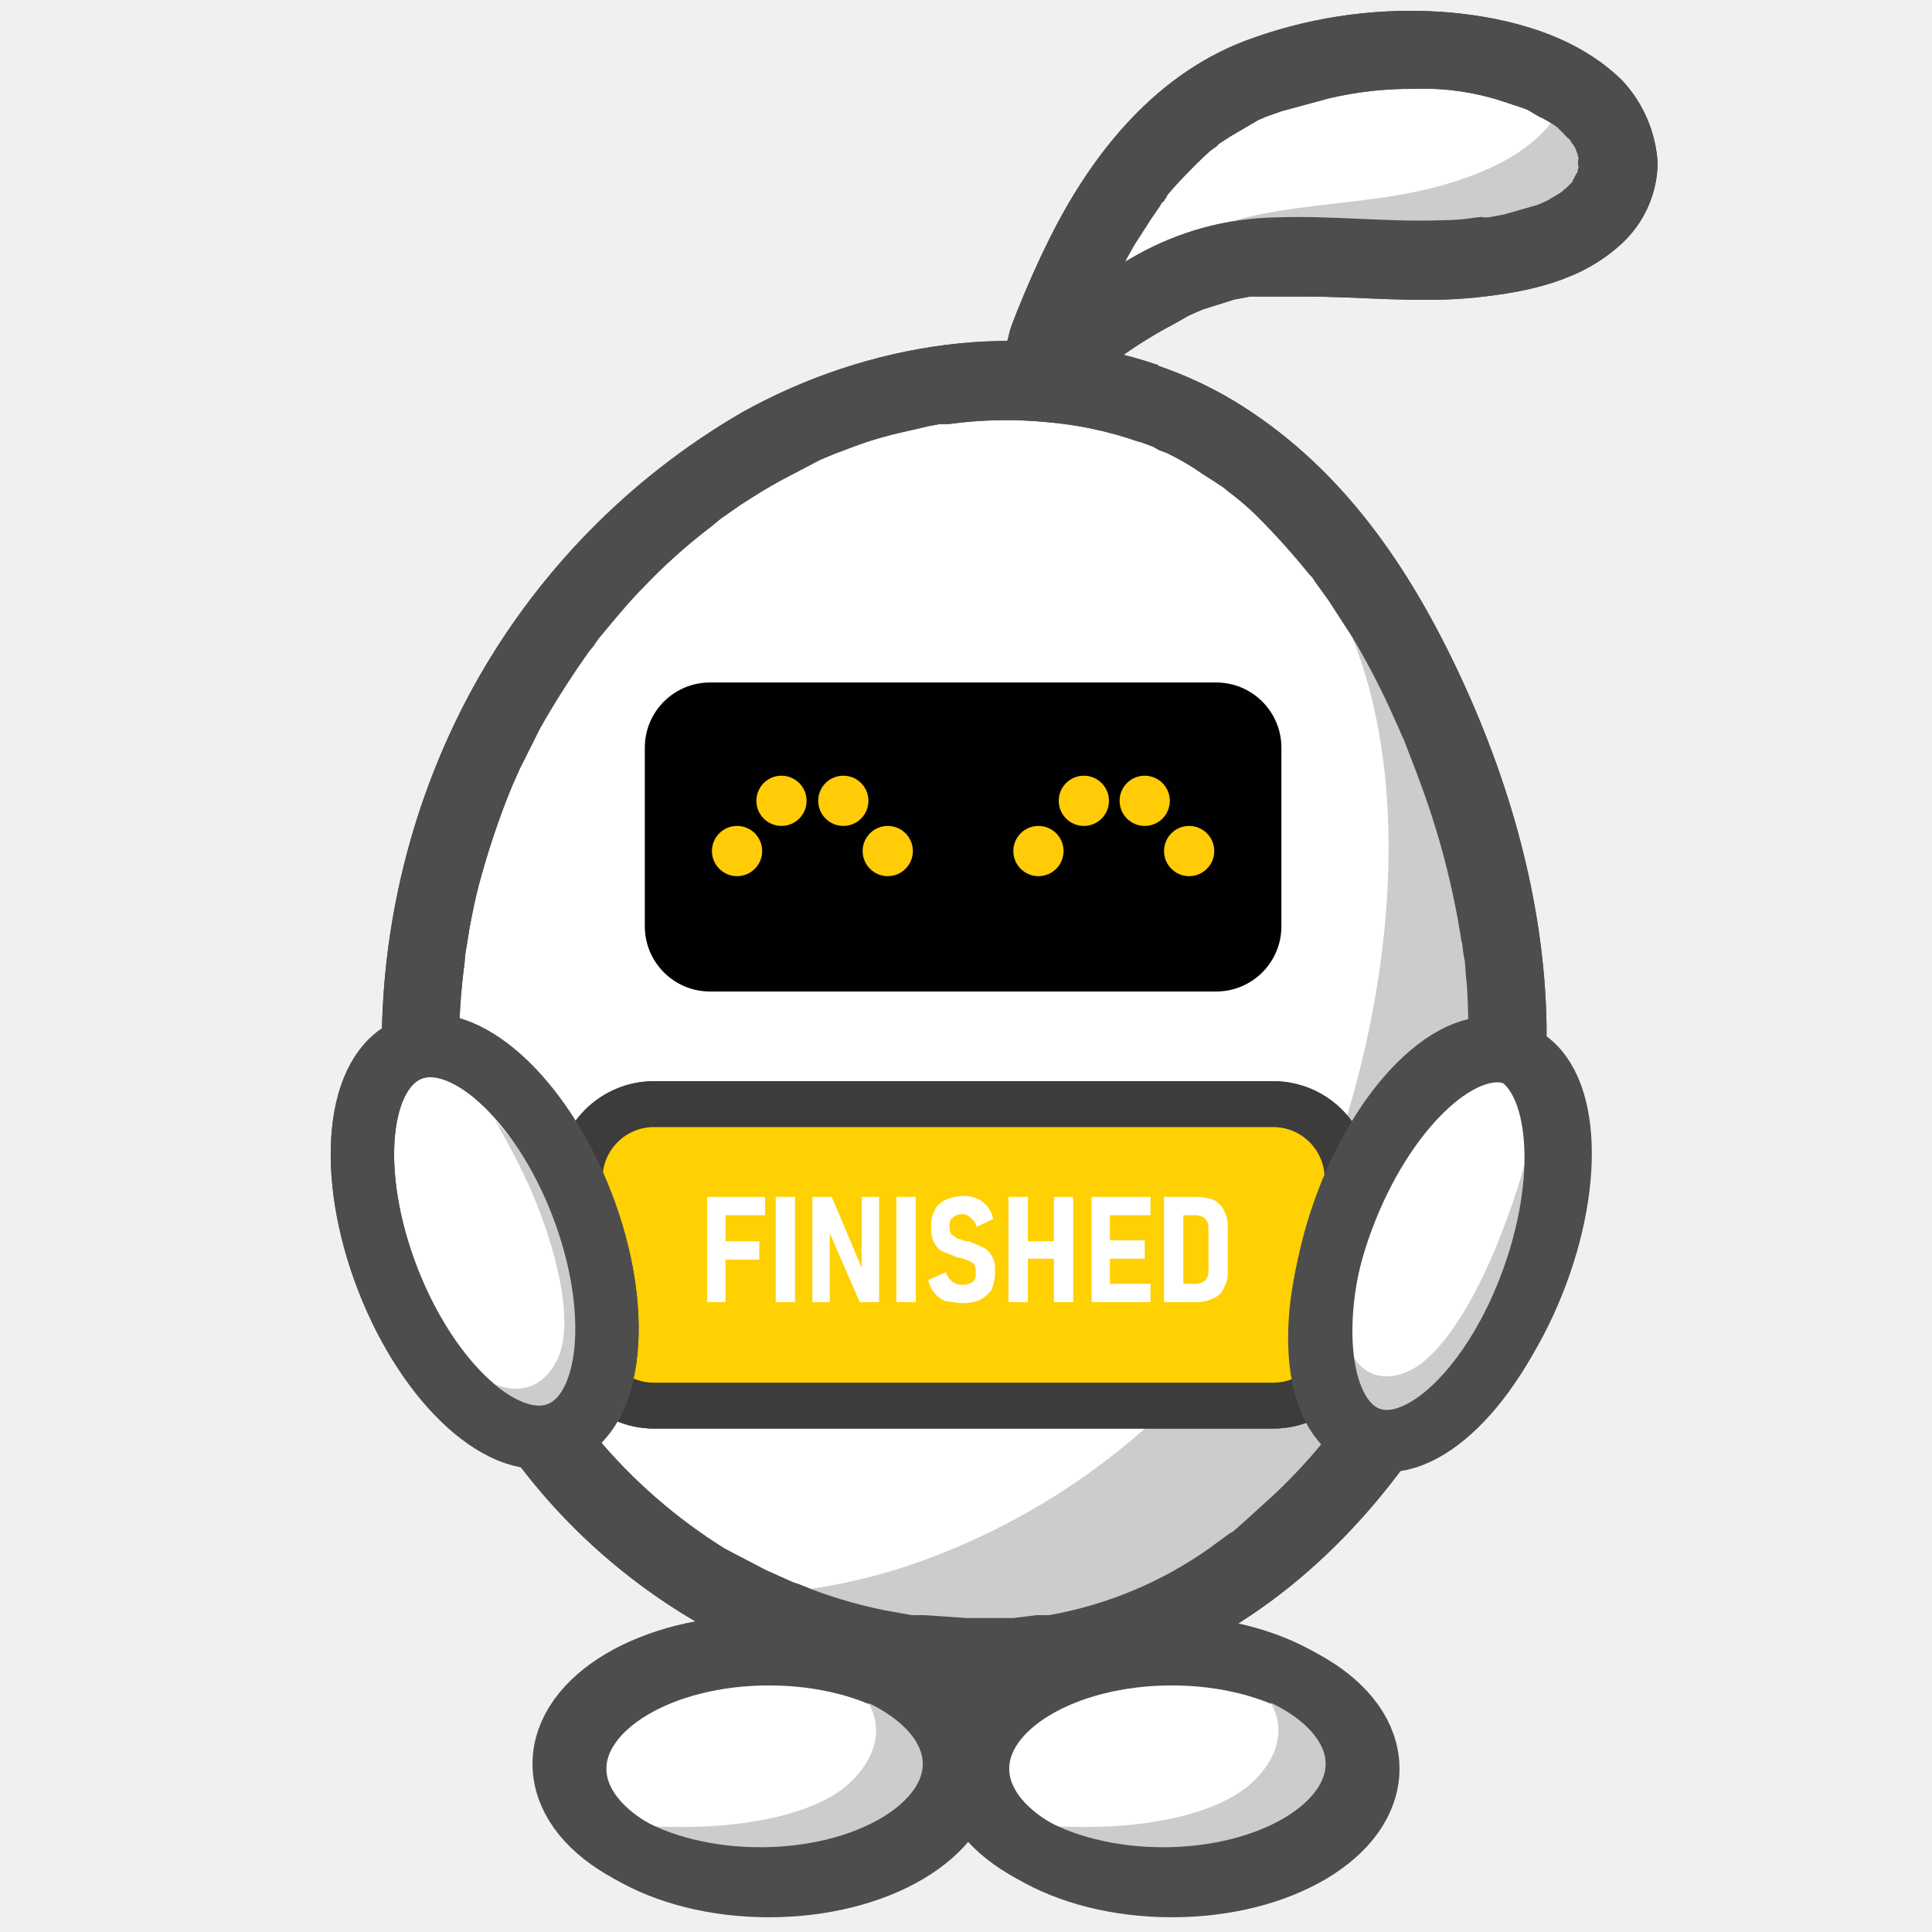
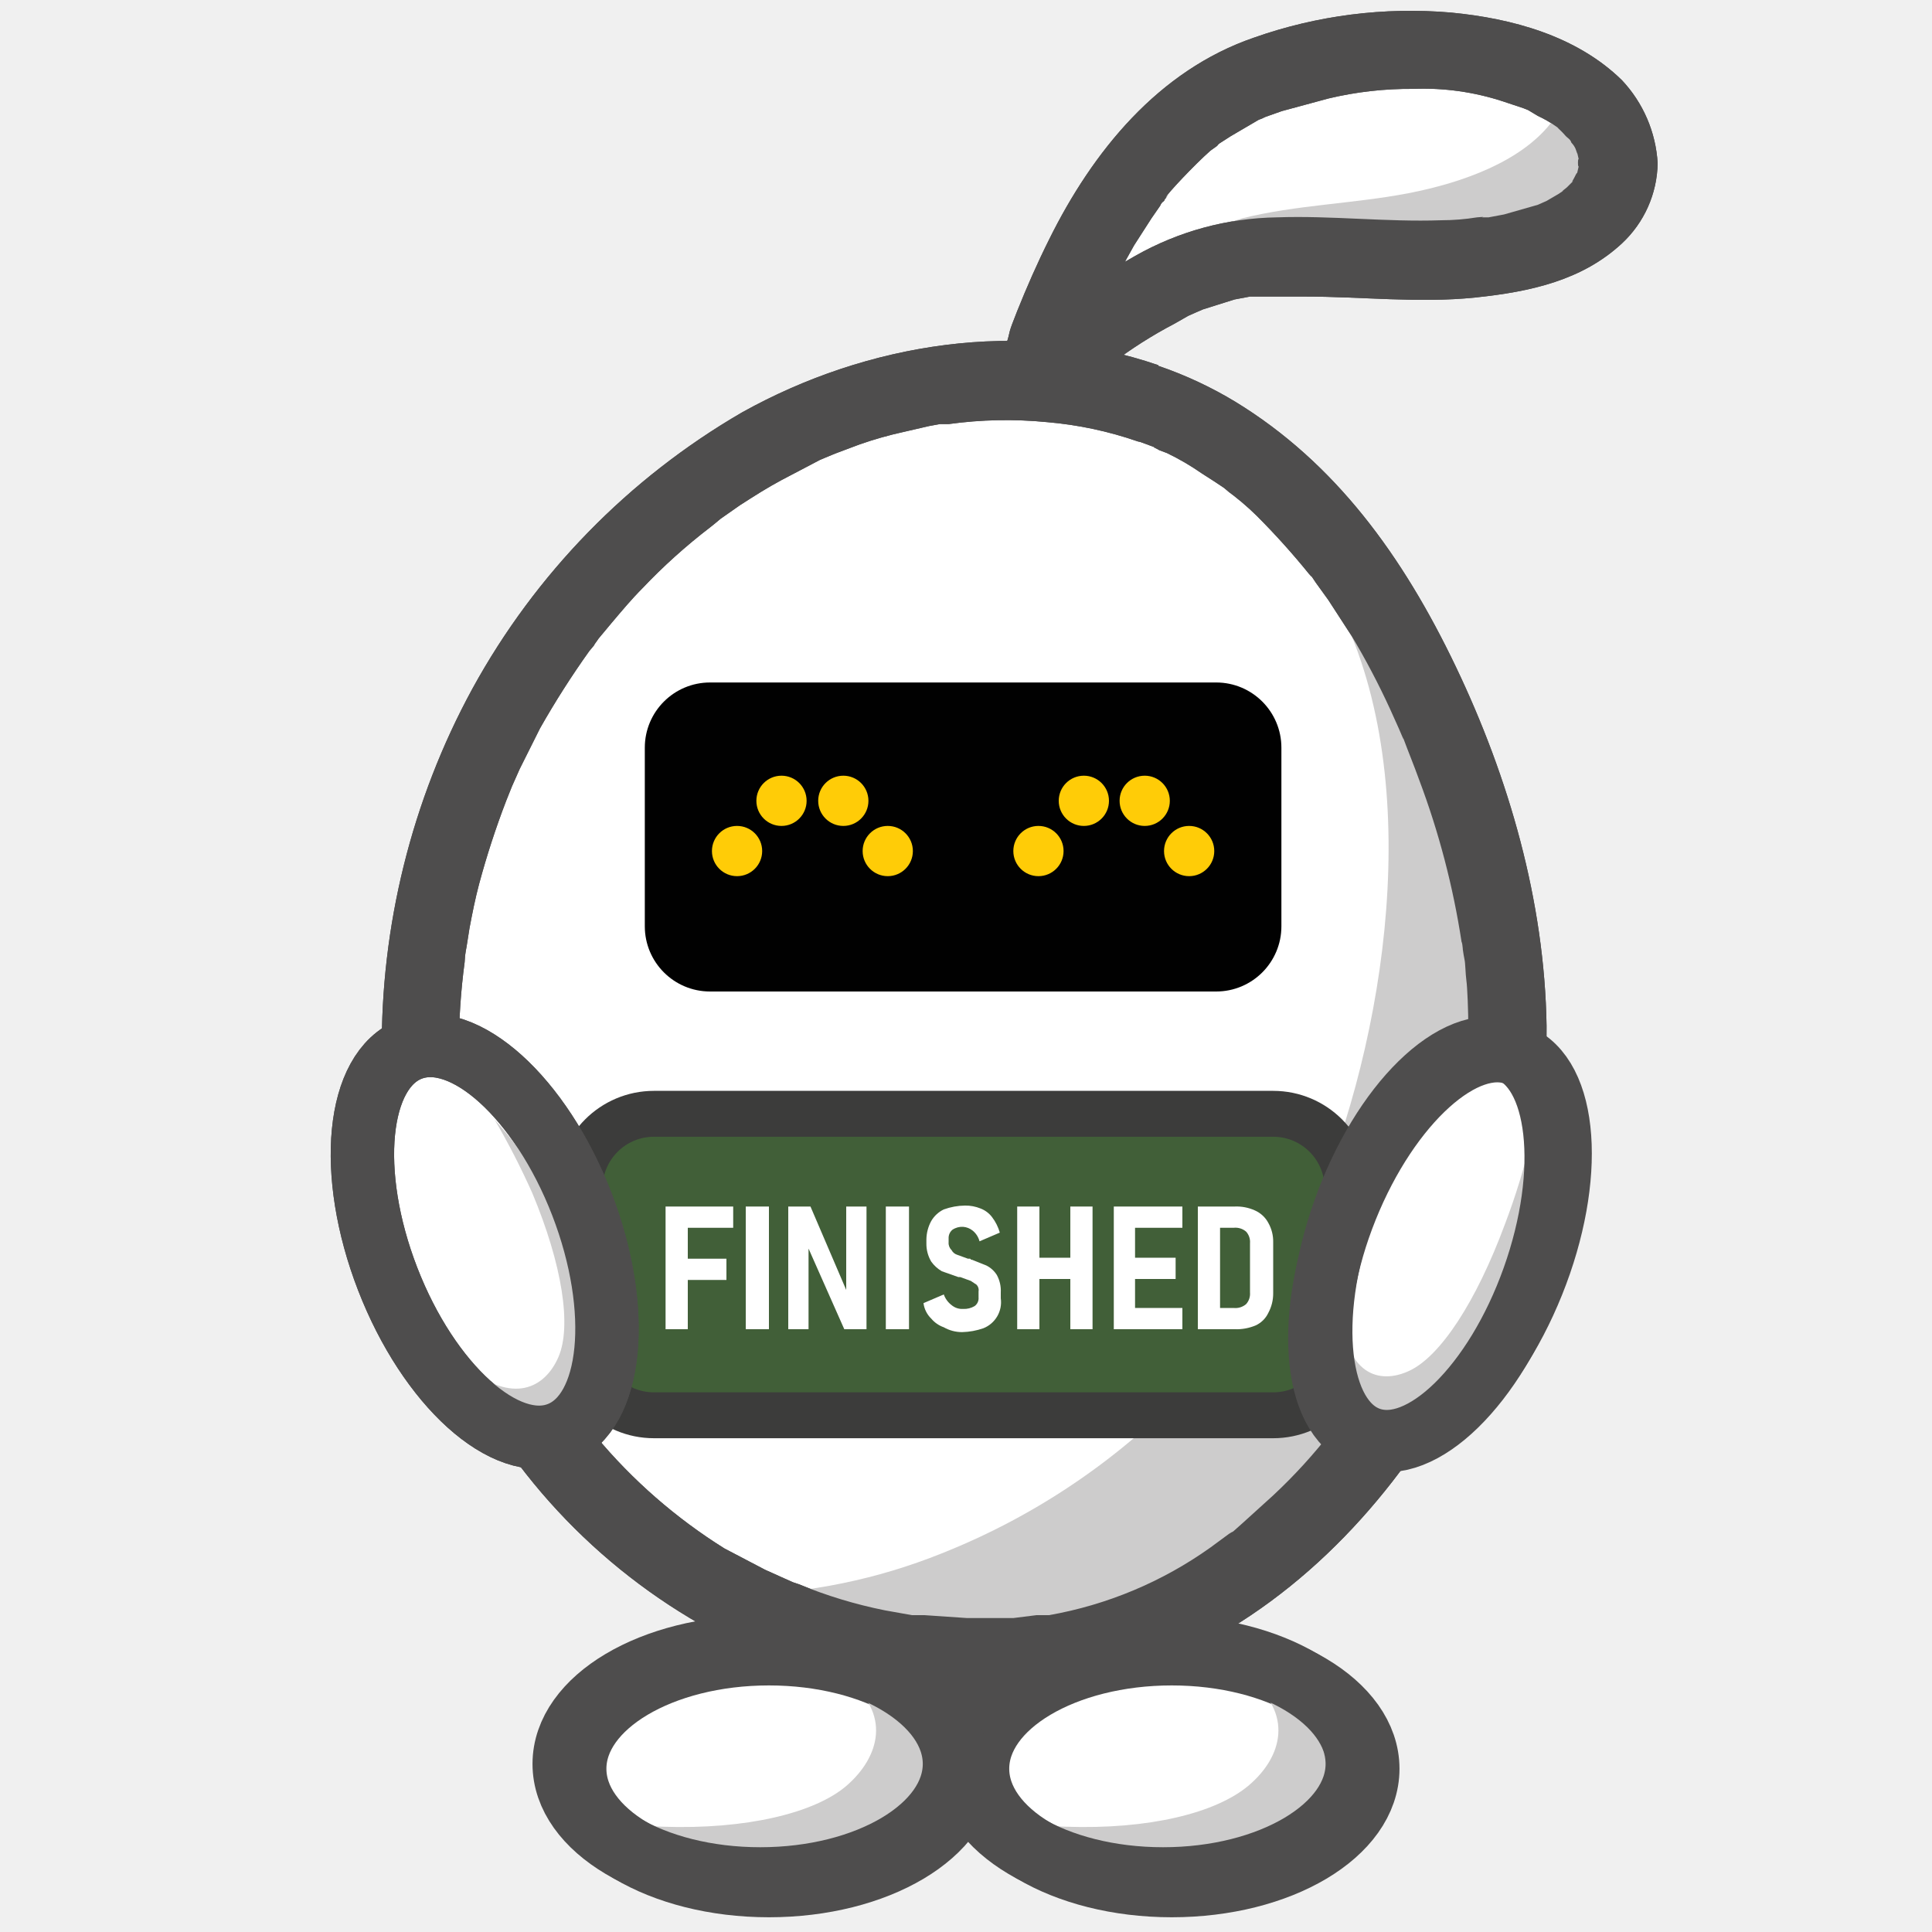
<svg xmlns="http://www.w3.org/2000/svg" viewBox="0 0 200 200">
  <defs>
-     <style>.a,.d,.i,.k{fill:#fff;}.b{fill:#4e4d4d;}.c{fill:#cdcccc;}.d,.e,.i,.j,.k,.l{stroke:#4e4d4d;}.d,.e,.f,.h,.i,.j,.k,.l{stroke-miterlimit:10;}.d,.e{stroke-width:6.75px;}.e,.j,.l{fill:none;}.f{fill:#010101;stroke:#010101;stroke-width:2.7px;}.g{fill:#ffcc07;}.h{fill:#ffd002;stroke:#3c3c3b;stroke-width:4.75px;}.i,.j{stroke-width:6.44px;}.k,.l{stroke-width:6.58px;}</style>
+     <style>.a,.d,.i,.k{fill:#fff;}.b{fill:#4e4d4d;}.c{fill:#cdcccc;}.d,.e,.i,.j,.k,.l{stroke:#4e4d4d;}.d,.e,.f,.h,.i,.j,.k,.l{stroke-miterlimit:10;}.d,.e{stroke-width:6.75px;}.e,.j,.l{fill:none;}.f{fill:#010101;stroke:#010101;stroke-width:2.7px;}.g{fill:#ffcc07;}.h{fill:#415f38;stroke:#3c3c3b;stroke-width:4.75px;}.i,.j{stroke-width:6.44px;}.k,.l{stroke-width:6.58px;}</style>
  </defs>
  <path class="a" d="M118.9,41.7a48.4,48.4,0,0,0-31,.4A62.9,62.9,0,0,0,62.8,58.9a72.5,72.5,0,0,0-17.1,66.8c3.6,14,11.8,27.3,24.3,36.2s29.3,12.6,43.9,8.3c11-3.2,20.1-10.5,26.9-19.1a71.4,71.4,0,0,0,13.5-59.5C149.7,71,137.6,48.3,119,41.8" />
  <path class="b" d="M119.9,37.8c-14.2-4.9-30.2-2.3-43.1,4.9A74.4,74.4,0,0,0,48.9,71.3c-12.6,23.1-12.8,52.3,1.2,75A62.6,62.6,0,0,0,80.5,172c12.7,5,27.3,5.5,40,.1S143,156.6,149.8,145a76.7,76.7,0,0,0,10.3-38.8c-.2-12.9-3.9-25.7-9.4-37.2s-12.5-21.1-22.8-27.4a40.9,40.9,0,0,0-7.9-3.7,4,4,0,0,0-2.1,7.8l1.9.7c-.9-.3.1.1.2.2l.8.3a26,26,0,0,1,3.6,2.1l1.4.9.9.6c.1.1,1,.8.2.2a26.9,26.9,0,0,1,3.2,2.7,77,77,0,0,1,5.4,6c.8.9-.4-.6.3.3l.4.6,1.3,1.8,2.4,3.7a78.8,78.8,0,0,1,4,7.6l.9,2,.3.7c.5,1.2-.2-.7.2.4s1.1,2.8,1.6,4.2a83.2,83.2,0,0,1,4.4,16.8c.1.1.2,1.4.1.6s.1.8.2,1.2.1,1.5.2,2.2.2,3.2.2,4.9a76.9,76.9,0,0,1-.6,9.5c.1-.7,0,0,0,.1s-.1.8-.2,1.2a20,20,0,0,1-.4,2.4c-.3,1.6-.7,3.1-1.1,4.7a65.1,65.1,0,0,1-3,8.8c.3-.7-.2.6-.2.6l-.3.7c-.4.8-.7,1.5-1.1,2.2s-1.5,2.9-2.3,4.3l-2.4,3.8-1.4,2.1-.5.6-.5.7h-.1a55.8,55.8,0,0,1-6.1,6.7l-3.2,2.9-.9.8c-1.1.8.6-.4-.5.3l-1.9,1.4a41.1,41.1,0,0,1-16.7,7h-1.3l-2.4.3h-4.8l-4.4-.3H94.4l-2.8-.5a47.9,47.9,0,0,1-8.9-2.7l-.6-.2-.9-.4-2-.9L75,160.3a55.8,55.8,0,0,1-13.3-11.6,31.5,31.5,0,0,1-2.2-2.9,48.1,48.1,0,0,1-2.7-4.1,70.5,70.5,0,0,1-4.2-8.2c0,.2.2.6-.1-.1s-.3-.7-.4-1.1a14.3,14.3,0,0,1-.8-2.2c-.5-1.4-1-2.9-1.4-4.4a68.7,68.7,0,0,1-1.8-8.8c.1.8-.1-.4-.1-.5a2.2,2.2,0,0,0-.1-.8c-.1-.8-.1-1.5-.2-2.3s-.2-3.1-.2-4.7a68,68,0,0,1,.6-9s.1-1.3,0-.4.1-.8.2-1.2l.3-1.9c.3-1.6.6-3.1,1-4.6a86.3,86.3,0,0,1,2.8-8.6l.4-1,.2-.5.8-1.8,2.1-4.2a91,91,0,0,1,5.1-8l.5-.6c0-.1.8-1.1.3-.5l1.5-1.8c1.1-1.3,2.1-2.5,3.2-3.6a59.5,59.5,0,0,1,7-6.3l.5-.4.6-.5,2-1.4c1.4-.9,2.8-1.8,4.3-2.6l4-2.1,1.2-.5.5-.2L89,46a39.6,39.6,0,0,1,4.6-1.3l2.6-.6,1.1-.2h.9a43.5,43.5,0,0,1,10.2-.2,38.7,38.7,0,0,1,9.4,2,4,4,0,1,0,2.1-7.8Z" />
  <path class="c" d="M155.9,91.6c-4.6-20.6-16.7-43.3-35.4-49.8h-.1a45.6,45.6,0,0,0-17.2-2.3l3.5.6c10.2,2,20.1,7.2,27,15.2v.2c12.9,14.9,11.8,40.6,5.5,60.8a71.6,71.6,0,0,1-41.7,44.5,59.6,59.6,0,0,1-21,4.3c11.8,6.5,26.2,8.9,39,5.2,11-3.2,20.1-10.5,26.8-19.1A71.1,71.1,0,0,0,155.9,91.6Z" />
  <path class="b" d="M119.9,37.8c-14.2-4.9-30.2-2.3-43.1,4.9A74.4,74.4,0,0,0,48.9,71.3c-12.6,23.1-12.8,52.3,1.2,75A62.6,62.6,0,0,0,80.5,172c12.7,5,27.3,5.5,40,.1S143,156.6,149.8,145a76.7,76.7,0,0,0,10.3-38.8c-.2-12.9-3.9-25.7-9.4-37.2s-12.5-21.1-22.8-27.4a40.9,40.9,0,0,0-7.9-3.7,4,4,0,0,0-2.1,7.8l1.9.7c-.9-.3.1.1.2.2l.8.3a26,26,0,0,1,3.6,2.1l1.4.9.9.6c.1.1,1,.8.2.2a26.9,26.9,0,0,1,3.2,2.7,77,77,0,0,1,5.4,6c.8.9-.4-.6.3.3l.4.6,1.3,1.8,2.4,3.7a78.8,78.8,0,0,1,4,7.6l.9,2,.3.7c.5,1.2-.2-.7.2.4s1.1,2.8,1.6,4.2a83.2,83.2,0,0,1,4.4,16.8c.1.1.2,1.4.1.6s.1.8.2,1.2.1,1.5.2,2.2.2,3.2.2,4.9a76.9,76.9,0,0,1-.6,9.5c.1-.7,0,0,0,.1s-.1.8-.2,1.2a20,20,0,0,1-.4,2.4c-.3,1.6-.7,3.1-1.1,4.7a65.1,65.1,0,0,1-3,8.8c.3-.7-.2.6-.2.6l-.3.7c-.4.8-.7,1.5-1.1,2.2s-1.5,2.9-2.3,4.3l-2.4,3.8-1.4,2.1-.5.6-.5.7h-.1a55.8,55.8,0,0,1-6.1,6.7l-3.2,2.9-.9.8c-1.1.8.6-.4-.5.3l-1.9,1.4a41.1,41.1,0,0,1-16.7,7h-1.3l-2.4.3h-4.8l-4.4-.3H94.4l-2.8-.5a47.9,47.9,0,0,1-8.9-2.7l-.6-.2-.9-.4-2-.9L75,160.3a55.8,55.8,0,0,1-13.3-11.6,31.5,31.5,0,0,1-2.2-2.9,48.1,48.1,0,0,1-2.7-4.1,70.5,70.5,0,0,1-4.2-8.2c0,.2.2.6-.1-.1s-.3-.7-.4-1.1a14.3,14.3,0,0,1-.8-2.2c-.5-1.4-1-2.9-1.4-4.4a68.7,68.7,0,0,1-1.8-8.8c.1.8-.1-.4-.1-.5a2.2,2.2,0,0,0-.1-.8c-.1-.8-.1-1.5-.2-2.3s-.2-3.1-.2-4.7a68,68,0,0,1,.6-9s.1-1.3,0-.4.1-.8.2-1.2l.3-1.9c.3-1.6.6-3.1,1-4.6a86.3,86.3,0,0,1,2.8-8.6l.4-1,.2-.5.8-1.8,2.1-4.2a91,91,0,0,1,5.1-8l.5-.6c0-.1.8-1.1.3-.5l1.5-1.8c1.1-1.3,2.1-2.5,3.2-3.6a59.5,59.5,0,0,1,7-6.3l.5-.4.6-.5,2-1.4c1.4-.9,2.8-1.8,4.3-2.6l4-2.1,1.2-.5.5-.2L89,46a39.6,39.6,0,0,1,4.6-1.3l2.6-.6,1.1-.2h.9a43.5,43.5,0,0,1,10.2-.2,38.7,38.7,0,0,1,9.4,2,4,4,0,1,0,2.1-7.8Z" />
  <ellipse class="d" cx="121.3" cy="183.1" rx="20.2" ry="12" />
  <path class="c" d="M137.2,181.9c-1.2-4-5.5-9.1-13.1-11.7h0a42.1,42.1,0,0,0-7.2-1.8l1.5.4a33.8,33.8,0,0,1,10.8,4.9h0c4.8,3.7,3.5,8.2.1,11.1s-10.4,4.6-19,4.3a57.6,57.6,0,0,1-9-1,48.4,48.4,0,0,0,16.2,4.2,30.9,30.9,0,0,0,11.9-1.1C135.6,189.3,138.5,185.9,137.2,181.9Z" />
  <ellipse class="e" cx="120.4" cy="182.6" rx="20.2" ry="12" />
  <ellipse class="d" cx="79.6" cy="183.1" rx="20.2" ry="12" />
  <path class="c" d="M95.6,181.9c-1.3-4-5.5-9.1-13.1-11.7h-.1a39.9,39.9,0,0,0-7.2-1.8l1.5.4a33.8,33.8,0,0,1,10.8,4.9h0c4.9,3.7,3.5,8.2.2,11.1s-10.5,4.6-19.1,4.3a56.4,56.4,0,0,1-8.9-1,47.8,47.8,0,0,0,16.2,4.2,31.1,31.1,0,0,0,11.9-1.1C93.9,189.3,96.8,185.9,95.6,181.9Z" />
  <ellipse class="e" cx="78.7" cy="182.6" rx="20.2" ry="12" />
  <path class="a" d="M165,11.2c-3.4-3.4-9.5-5.5-15.7-5.9a47.5,47.5,0,0,0-18.1,2.4c-13.8,4.5-20.7,21.1-23.7,30.7l-.4.6h0c5.7-5.1,14.6-11.9,22.7-12.4,6.1-.4,12.2.3,18.3.3s12.7-1.2,16.5-4.3S168.3,14.7,165,11.2Z" />
  <path class="b" d="M167.9,8.3c-4.7-4.6-11.4-6.4-17.7-7a48.7,48.7,0,0,0-20.4,2.6c-9.9,3.4-16.7,11.8-21.2,20.9-1.2,2.4-2.3,4.9-3.3,7.4s-.7,2-1,3a8.8,8.8,0,0,0-.5,1.5c-.3.9-.2-.2.1-.3s-.3.4-.3.5a3.9,3.9,0,0,0,.6,4.9h.1a4.1,4.1,0,0,0,5.7,0l2.5-2.1,1.5-1.2c0-.1.6-.5.1-.1l.9-.7a45.9,45.9,0,0,1,6.6-4.2l1.4-.8.9-.4c.2-.1,1-.4.4-.2l3.5-1.1,1.6-.3h5.7c5.9,0,11.8.7,17.6.1s11.1-1.8,15.2-5.6a11.6,11.6,0,0,0,3.7-8.3,13.7,13.7,0,0,0-3.7-8.6,4.3,4.3,0,0,0-5.8,0,4.3,4.3,0,0,0,0,5.8c.2.2.4.3.5.5s0,.1.1.2a2.1,2.1,0,0,1,.4.6c.1.3.3.9.1.1l.3,1.3c-.2-1.2-.2,1.3,0,.1l-.3,1.3c.2-.8-.2.2-.4.5s.3-.2-.1.2l-.5.5c-.1.1-.8.6-.3.3l-.6.4-1.2.7-.9.4h0l-3.5,1-1.6.3h-.7c.5-.1-.4,0-.5,0a23.1,23.1,0,0,1-3.7.3c-5.7.2-11.4-.5-17-.3a30.6,30.6,0,0,0-14.7,4,73,73,0,0,0-13.2,9.6h5.6l.7,4.9c1-1.4,1.4-3.4,2-5.1a27.7,27.7,0,0,1,1-2.6c.1-.3.7-1.7.2-.7l.6-1.3a65.4,65.4,0,0,1,3-5.9l1.8-2.8.9-1.3a1,1,0,0,1,.4-.5,2.1,2.1,0,0,1,.4-.6c-.3.4-.3.5-.2.2s2.9-3.3,4.6-4.8l.7-.5c.1-.2.7-.6,0-.1l1.4-.9,2.9-1.7.8-.3c-.8.3-.3.1-.1,0l1.7-.6,4.8-1.3a36.5,36.5,0,0,1,8.8-1,26.5,26.5,0,0,1,9.3,1.3l2.1.7.5.2,1,.6a11.8,11.8,0,0,1,1.9,1.1c.2.1.5.5,0,0a9.4,9.4,0,0,1,1,1,4.2,4.2,0,0,0,5.8,0A4.3,4.3,0,0,0,167.9,8.3Z" />
  <path class="c" d="M162.4,7.7a9.2,9.2,0,0,1-1.9,5.1c-3.1,3.9-9,6.1-14.7,7.2s-11.6,1.2-17.2,2.6a21.9,21.9,0,0,0-7.5,4,7.9,7.9,0,0,1,1.9,2.5,18.3,18.3,0,0,1,7.1-2.7c5.7-.8,11.5-.4,17.3-.8s11.9-2,15.3-5.6S165.7,11.3,162.4,7.7Z" />
  <path class="b" d="M167.9,8.3c-4.7-4.6-11.4-6.4-17.7-7a48.7,48.7,0,0,0-20.4,2.6c-9.9,3.4-16.7,11.8-21.2,20.9-1.2,2.4-2.3,4.9-3.3,7.4s-.7,2-1,3a8.8,8.8,0,0,0-.5,1.5c-.3.9-.2-.2.1-.3s-.3.4-.3.5a3.9,3.9,0,0,0,.6,4.9h.1a4.1,4.1,0,0,0,5.7,0l2.5-2.1,1.5-1.2c0-.1.6-.5.1-.1l.9-.7a45.9,45.9,0,0,1,6.6-4.2l1.4-.8.9-.4c.2-.1,1-.4.4-.2l3.5-1.1,1.6-.3h5.7c5.9,0,11.8.7,17.6.1s11.1-1.8,15.2-5.6a11.6,11.6,0,0,0,3.7-8.3,13.7,13.7,0,0,0-3.7-8.6,4.3,4.3,0,0,0-5.8,0,4.3,4.3,0,0,0,0,5.8c.2.2.4.3.5.5s0,.1.1.2a2.1,2.1,0,0,1,.4.6c.1.3.3.9.1.1l.3,1.3c-.2-1.2-.2,1.3,0,.1l-.3,1.3c.2-.8-.2.2-.4.5s.3-.2-.1.2l-.5.5c-.1.1-.8.6-.3.3l-.6.4-1.2.7-.9.4h0l-3.5,1-1.6.3h-.7c.5-.1-.4,0-.5,0a23.1,23.1,0,0,1-3.7.3c-5.7.2-11.4-.5-17-.3a30.6,30.6,0,0,0-14.7,4,73,73,0,0,0-13.2,9.6h5.6l.7,4.9c1-1.4,1.4-3.4,2-5.1a27.7,27.7,0,0,1,1-2.6c.1-.3.7-1.7.2-.7l.6-1.3a65.4,65.4,0,0,1,3-5.9l1.8-2.8.9-1.3a1,1,0,0,1,.4-.5,2.1,2.1,0,0,1,.4-.6c-.3.4-.3.5-.2.2s2.9-3.3,4.6-4.8l.7-.5c.1-.2.7-.6,0-.1l1.4-.9,2.9-1.7.8-.3c-.8.3-.3.1-.1,0l1.7-.6,4.8-1.3a36.5,36.5,0,0,1,8.8-1,26.5,26.5,0,0,1,9.3,1.3l2.1.7.5.2,1,.6a11.8,11.8,0,0,1,1.9,1.1c.2.1.5.5,0,0a9.4,9.4,0,0,1,1,1,4.2,4.2,0,0,0,5.8,0A4.3,4.3,0,0,0,167.9,8.3Z" />
  <rect class="f" x="68.1" y="72" width="63.2" height="29.29" rx="5.4" />
  <circle class="g" cx="91.9" cy="88.1" r="2.6" />
  <circle class="g" cx="76.3" cy="88.1" r="2.6" />
  <circle class="g" cx="80.9" cy="82.9" r="2.6" />
  <circle class="g" cx="87.3" cy="82.9" r="2.6" />
  <circle class="g" cx="123.1" cy="88.1" r="2.6" />
  <circle class="g" cx="107.5" cy="88.1" r="2.6" />
  <circle class="g" cx="112.2" cy="82.9" r="2.6" />
  <circle class="g" cx="118.5" cy="82.9" r="2.6" />
-   <rect class="h" x="60" y="114.3" width="79.5" height="31.21" rx="7.7" />
-   <path class="a" d="M67.2,123.9h2v10.9h-2Zm1,4.8h2.7l.5-.2a.4.4,0,0,0,.3-.4.8.8,0,0,0,.2-.5v-.7c0-.2-.1-.4-.1-.6a.8.8,0,0,0-.4-.4H68.2v-1.9h2.7a4.1,4.1,0,0,1,1.6.3,2.4,2.4,0,0,1,1,1,2.9,2.9,0,0,1,.4,1.6v.9a2.4,2.4,0,0,1-.4,1.5,1.9,1.9,0,0,1-1,1,2.9,2.9,0,0,1-1.6.4H68.2Z" />
-   <path class="a" d="M76.7,134.5a2.5,2.5,0,0,1-1.2-1.1,5.8,5.8,0,0,1-.4-1.9v-7.6h2v7.7a1.2,1.2,0,0,0,.4,1,1,1,0,0,0,.9.4,1.1,1.1,0,0,0,1-.4,1.2,1.2,0,0,0,.4-1v-7.7h2v7.6a5.8,5.8,0,0,1-.4,1.9,2.5,2.5,0,0,1-1.2,1.1,3.4,3.4,0,0,1-1.8.4A3.3,3.3,0,0,1,76.7,134.5Z" />
-   <path class="a" d="M83.4,123.9h1.9v10.9H83.4Zm1,9.1h2.5a1,1,0,0,0,.8-.3.9.9,0,0,0,.3-.7v-.8a1.3,1.3,0,0,0-.1-.6l-.4-.4H84.4v-1.9h2.5c.3,0,.6,0,.7-.2a1,1,0,0,0,.3-.8v-.6a.7.7,0,0,0-.3-.6.8.8,0,0,0-.7-.3H84.4v-1.8H87a4.1,4.1,0,0,1,1.6.3,2,2,0,0,1,.9.9,2.9,2.9,0,0,1,.4,1.4v.6a1.9,1.9,0,0,1-.3,1,1.3,1.3,0,0,1-.6.7l-1,.4a3.5,3.5,0,0,1,1.1.3,2.7,2.7,0,0,1,.7.8,3.6,3.6,0,0,1,.2,1.1v.8a3.2,3.2,0,0,1-.3,1.4,2.8,2.8,0,0,1-1,.9,3.3,3.3,0,0,1-1.5.3H84.4Z" />
-   <path class="a" d="M91.6,123.9h1.9v10.9H91.6Zm.8,9h5.2v1.9H92.4Z" />
-   <path class="a" d="M100.7,134.8h-2V123.9h2Z" />
-   <path class="a" d="M103.8,134.7a3.1,3.1,0,0,1-1.1-.9,2.7,2.7,0,0,1-.7-1.3l1.9-.8a1.7,1.7,0,0,0,.6,1,2,2,0,0,0,1.1.3,1.7,1.7,0,0,0,1-.3,1,1,0,0,0,.3-.8v-.4a.8.8,0,0,0-.2-.7l-.5-.3-.9-.3h-.2l-1.4-.6a1.9,1.9,0,0,1-1-.8,2.7,2.7,0,0,1-.4-1.6v-.3a3.1,3.1,0,0,1,.4-1.7,2.7,2.7,0,0,1,1.1-1,5.3,5.3,0,0,1,1.9-.4,3.2,3.2,0,0,1,1.4.3,2,2,0,0,1,1,.8,4,4,0,0,1,.7,1.3l-1.8.8a1.5,1.5,0,0,0-.6-.9.9.9,0,0,0-.8-.4,1.3,1.3,0,0,0-1,.3,1,1,0,0,0-.4.7v.4a.9.9,0,0,0,.3.7l.5.4.9.3h.4l1.3.6a1.8,1.8,0,0,1,.9.8,2.5,2.5,0,0,1,.4,1.6v.4a3.1,3.1,0,0,1-.4,1.7,4,4,0,0,1-1.2,1,4.8,4.8,0,0,1-1.8.3Z" />
-   <path class="a" d="M110.4,123.9h1.9v10.9h-1.9Zm.9,4.6h5v1.8h-5Zm3.7-4.6h2v10.9h-2Z" />
-   <path class="a" d="M118.9,123.9h2v10.9h-2Zm.8,0H125v1.9h-5.3Zm0,4.5h4.7v1.9h-4.7Zm0,4.5H125v1.9h-5.3Z" />
-   <path class="a" d="M126.4,123.9h2v10.9h-2Zm1.2,9h2a2,2,0,0,0,1.1-.3,1.7,1.7,0,0,0,.3-1v-4.5a1.7,1.7,0,0,0-.3-1,2,2,0,0,0-1.1-.3h-2v-1.9h2a5,5,0,0,1,1.9.3,3.2,3.2,0,0,1,1.2,1.1,4.7,4.7,0,0,1,.4,1.7v4.6a4.3,4.3,0,0,1-.4,1.7,2.5,2.5,0,0,1-1.2,1.1,3.6,3.6,0,0,1-1.9.4h-2Z" />
-   <rect class="h" x="60" y="114.3" width="79.5" height="31.21" rx="7.7" />
-   <path class="a" d="M73.2,123.9h1.9v10.9H73.2Zm.8,0h5.2v1.9H74Zm0,4.6h4.6v1.9H74Z" />
-   <path class="a" d="M82.3,134.8h-2V123.9h2Z" />
-   <path class="a" d="M84.1,123.9h2l3.3,7.8-.2.3v-8.1H91v10.9H89l-3.3-7.6.2-.2v7.8H84.1Z" />
-   <path class="a" d="M94.8,134.8h-2V123.9h2Z" />
-   <path class="a" d="M97.9,134.7a2.7,2.7,0,0,1-1.2-.9,2.6,2.6,0,0,1-.6-1.3l1.8-.8a2.6,2.6,0,0,0,.7,1,1.7,1.7,0,0,0,1,.3,1.8,1.8,0,0,0,1.1-.3,1,1,0,0,0,.3-.8v-.4a1.4,1.4,0,0,0-.2-.7l-.5-.3-.9-.3h-.2l-1.5-.6a1.7,1.7,0,0,1-.9-.8,2.7,2.7,0,0,1-.4-1.6v-.3a3.1,3.1,0,0,1,.4-1.7,2.2,2.2,0,0,1,1.1-1,4.8,4.8,0,0,1,1.8-.4,3.3,3.3,0,0,1,1.5.3,2.5,2.5,0,0,1,1,.8,2.6,2.6,0,0,1,.6,1.3l-1.7.8a1.5,1.5,0,0,0-.6-.9,1,1,0,0,0-.9-.4,1.2,1.2,0,0,0-.9.3.8.8,0,0,0-.4.7v.4a1.4,1.4,0,0,0,.2.7l.6.4.9.3h.3l1.4.6a1.8,1.8,0,0,1,.9.8,2.5,2.5,0,0,1,.4,1.6v.4a4.3,4.3,0,0,1-.4,1.7,4,4,0,0,1-1.2,1,5,5,0,0,1-1.9.3Z" />
-   <path class="a" d="M104.4,123.9h2v10.9h-2Zm1,4.6h5v1.8h-5Zm3.7-4.6h2v10.9h-2Z" />
-   <path class="a" d="M113,123.9h1.9v10.9H113Zm.7,0h5.4v1.9h-5.4Zm0,4.5h4.8v1.9h-4.8Zm0,4.5h5.4v1.9h-5.4Z" />
-   <path class="a" d="M120.5,123.9h2v10.9h-2Zm1.1,9h2a1.6,1.6,0,0,0,1.1-.3,1.3,1.3,0,0,0,.4-1v-4.5a1.3,1.3,0,0,0-.4-1,1.6,1.6,0,0,0-1.1-.3h-2v-1.9h2.1a5.4,5.4,0,0,1,1.9.3,2.3,2.3,0,0,1,1.1,1.1,3.3,3.3,0,0,1,.4,1.7v4.6a3.1,3.1,0,0,1-.4,1.7,2,2,0,0,1-1.1,1.1,3.8,3.8,0,0,1-1.9.4h-2.1Z" />
+   <rect class="h" x="60" y="115.3" width="79.5" height="31.21" rx="7.7" />
+   <path class="a" d="M68.9,124.9h2.3v12.7H68.9Zm.9,0h6.1v2.2H69.8Zm0,5.4h5.4v2.2H69.8Z" />
+   <path class="a" d="M79.6,137.6H77.2V124.9h2.4Z" />
+   <path class="a" d="M81.6,124.9h2.3l3.9,9.1-.2.3v-9.4h2.1v12.7H87.4l-3.9-8.8.2-.3v9.1H81.6Z" />
+   <path class="a" d="M94.1,137.6H91.7V124.9h2.4Z" />
+   <path class="a" d="M97.7,137.4a3,3,0,0,1-1.3-.9,2.7,2.7,0,0,1-.8-1.6l2.1-.9a2.4,2.4,0,0,0,.8,1.1,1.7,1.7,0,0,0,1.2.4,2.1,2.1,0,0,0,1.2-.3,1,1,0,0,0,.4-.9v-.6a.8.8,0,0,0-.2-.7l-.6-.4-1.1-.4h-.2l-1.7-.6a3.5,3.5,0,0,1-1.1-1,3.6,3.6,0,0,1-.5-1.9v-.4a4.1,4.1,0,0,1,.5-1.9,3,3,0,0,1,1.3-1.2,6.7,6.7,0,0,1,2.2-.4,4.1,4.1,0,0,1,1.6.3,2.7,2.7,0,0,1,1.2.9,4.8,4.8,0,0,1,.8,1.6l-2.1.9a2.1,2.1,0,0,0-.7-1.1,1.8,1.8,0,0,0-1-.4,1.8,1.8,0,0,0-1.1.3,1.1,1.1,0,0,0-.4.9v.4a1,1,0,0,0,.3.8,1,1,0,0,0,.6.5l1.1.4h.2a.1.1,0,0,1,.1.1h.1l1.5.6a2.7,2.7,0,0,1,1.1,1,3.4,3.4,0,0,1,.4,1.8v.6a2.9,2.9,0,0,1-1.8,3.1,7.2,7.2,0,0,1-2.2.4A3.8,3.8,0,0,1,97.7,137.4Z" />
+   <path class="a" d="M105.3,124.9h2.3v12.7h-2.3Zm1.1,5.3h5.9v2.2h-5.9Zm4.4-5.3h2.3v12.7h-2.3Z" />
+   <path class="a" d="M115.3,124.9h2.2v12.7h-2.2Zm.9,0h6.2v2.2h-6.2Zm0,5.3h5.5v2.2h-5.5Zm0,5.2h6.2v2.2h-6.2Z" />
+   <path class="a" d="M124,124.9h2.3v12.7H124Zm1.4,10.5h2.3a1.7,1.7,0,0,0,1.3-.4,1.6,1.6,0,0,0,.4-1.2v-5.1a1.6,1.6,0,0,0-.4-1.2,1.7,1.7,0,0,0-1.3-.4h-2.3v-2.2h2.4a4.6,4.6,0,0,1,2.1.4,2.9,2.9,0,0,1,1.4,1.3,3.9,3.9,0,0,1,.5,2v5.3a4.2,4.2,0,0,1-.5,2,2.7,2.7,0,0,1-1.3,1.3,5.1,5.1,0,0,1-2.2.4h-2.4Z" />
  <ellipse class="i" cx="149" cy="129" rx="21.3" ry="10.4" transform="translate(-26.2 219.1) rotate(-68.1)" />
  <path class="c" d="M141.1,147.5c-2.1-3.3-3.8-9.9-2.7-18.4h0c.4-2.5.9-5.1,1.5-7.6l-.3,1.6a51.4,51.4,0,0,0-.8,12.6h0c.5,6.5,3.9,7.7,7.1,6.2s6.9-7.1,9.9-15.2a69.9,69.9,0,0,0,2.7-8.8,78,78,0,0,1-3.3,17.2,40,40,0,0,1-5.2,10.4C146.5,150.1,143.2,150.9,141.1,147.5Z" />
  <ellipse class="j" cx="149" cy="129" rx="21.3" ry="10.4" transform="translate(-22.6 225.9) rotate(-70.4)" />
  <ellipse class="k" cx="50.2" cy="129" rx="10.8" ry="21.4" transform="matrix(0.93, -0.36, 0.36, 0.93, -42.95, 26.61)" />
  <path class="c" d="M58,147.6c-3.8-.6-9.5-3.8-14.4-10.1h0a62.5,62.5,0,0,1-4-6l.9,1.2a40.3,40.3,0,0,0,7.8,8.8h0c4.8,3.9,8.1,2.2,9.5-1s.4-9.6-2.7-17a78.4,78.4,0,0,0-3.9-7.6,58.9,58.9,0,0,1,9,13.5,30.9,30.9,0,0,1,3,10.5C63.7,145.4,61.8,148.3,58,147.6Z" />
  <ellipse class="l" cx="50.2" cy="129" rx="10.8" ry="21.4" transform="matrix(0.93, -0.36, 0.36, 0.93, -42.95, 26.61)" />
</svg>
